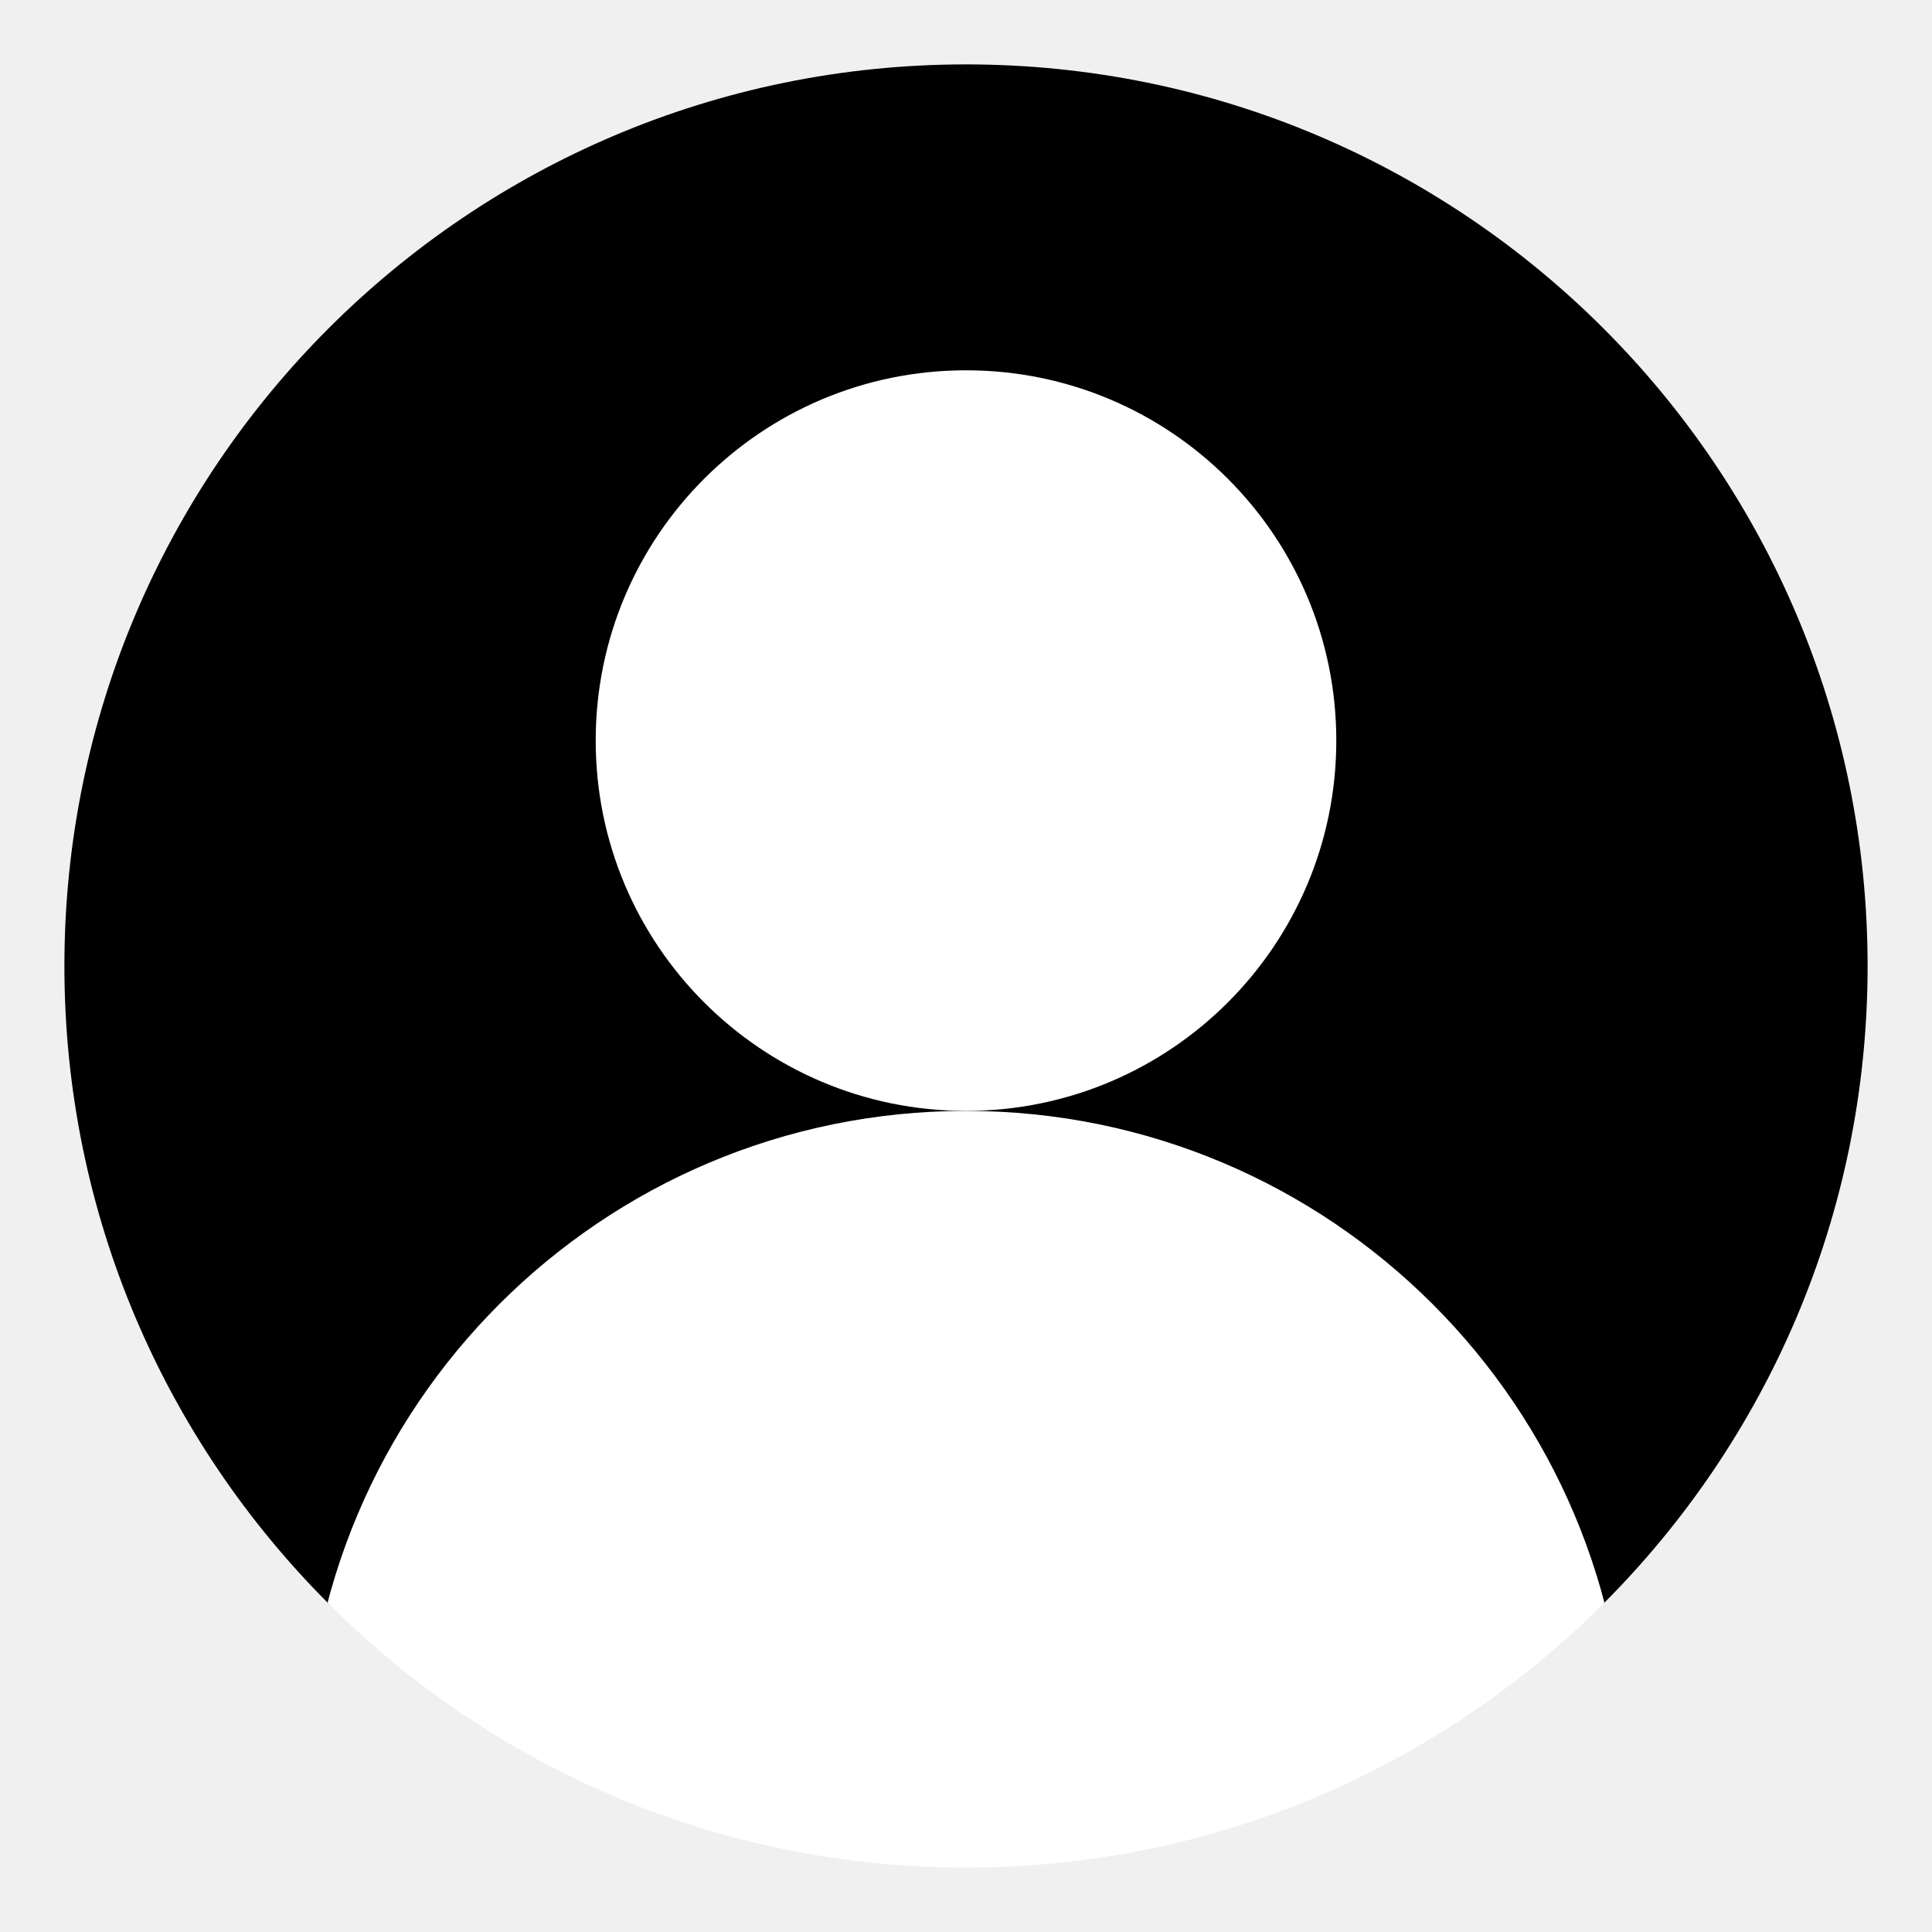
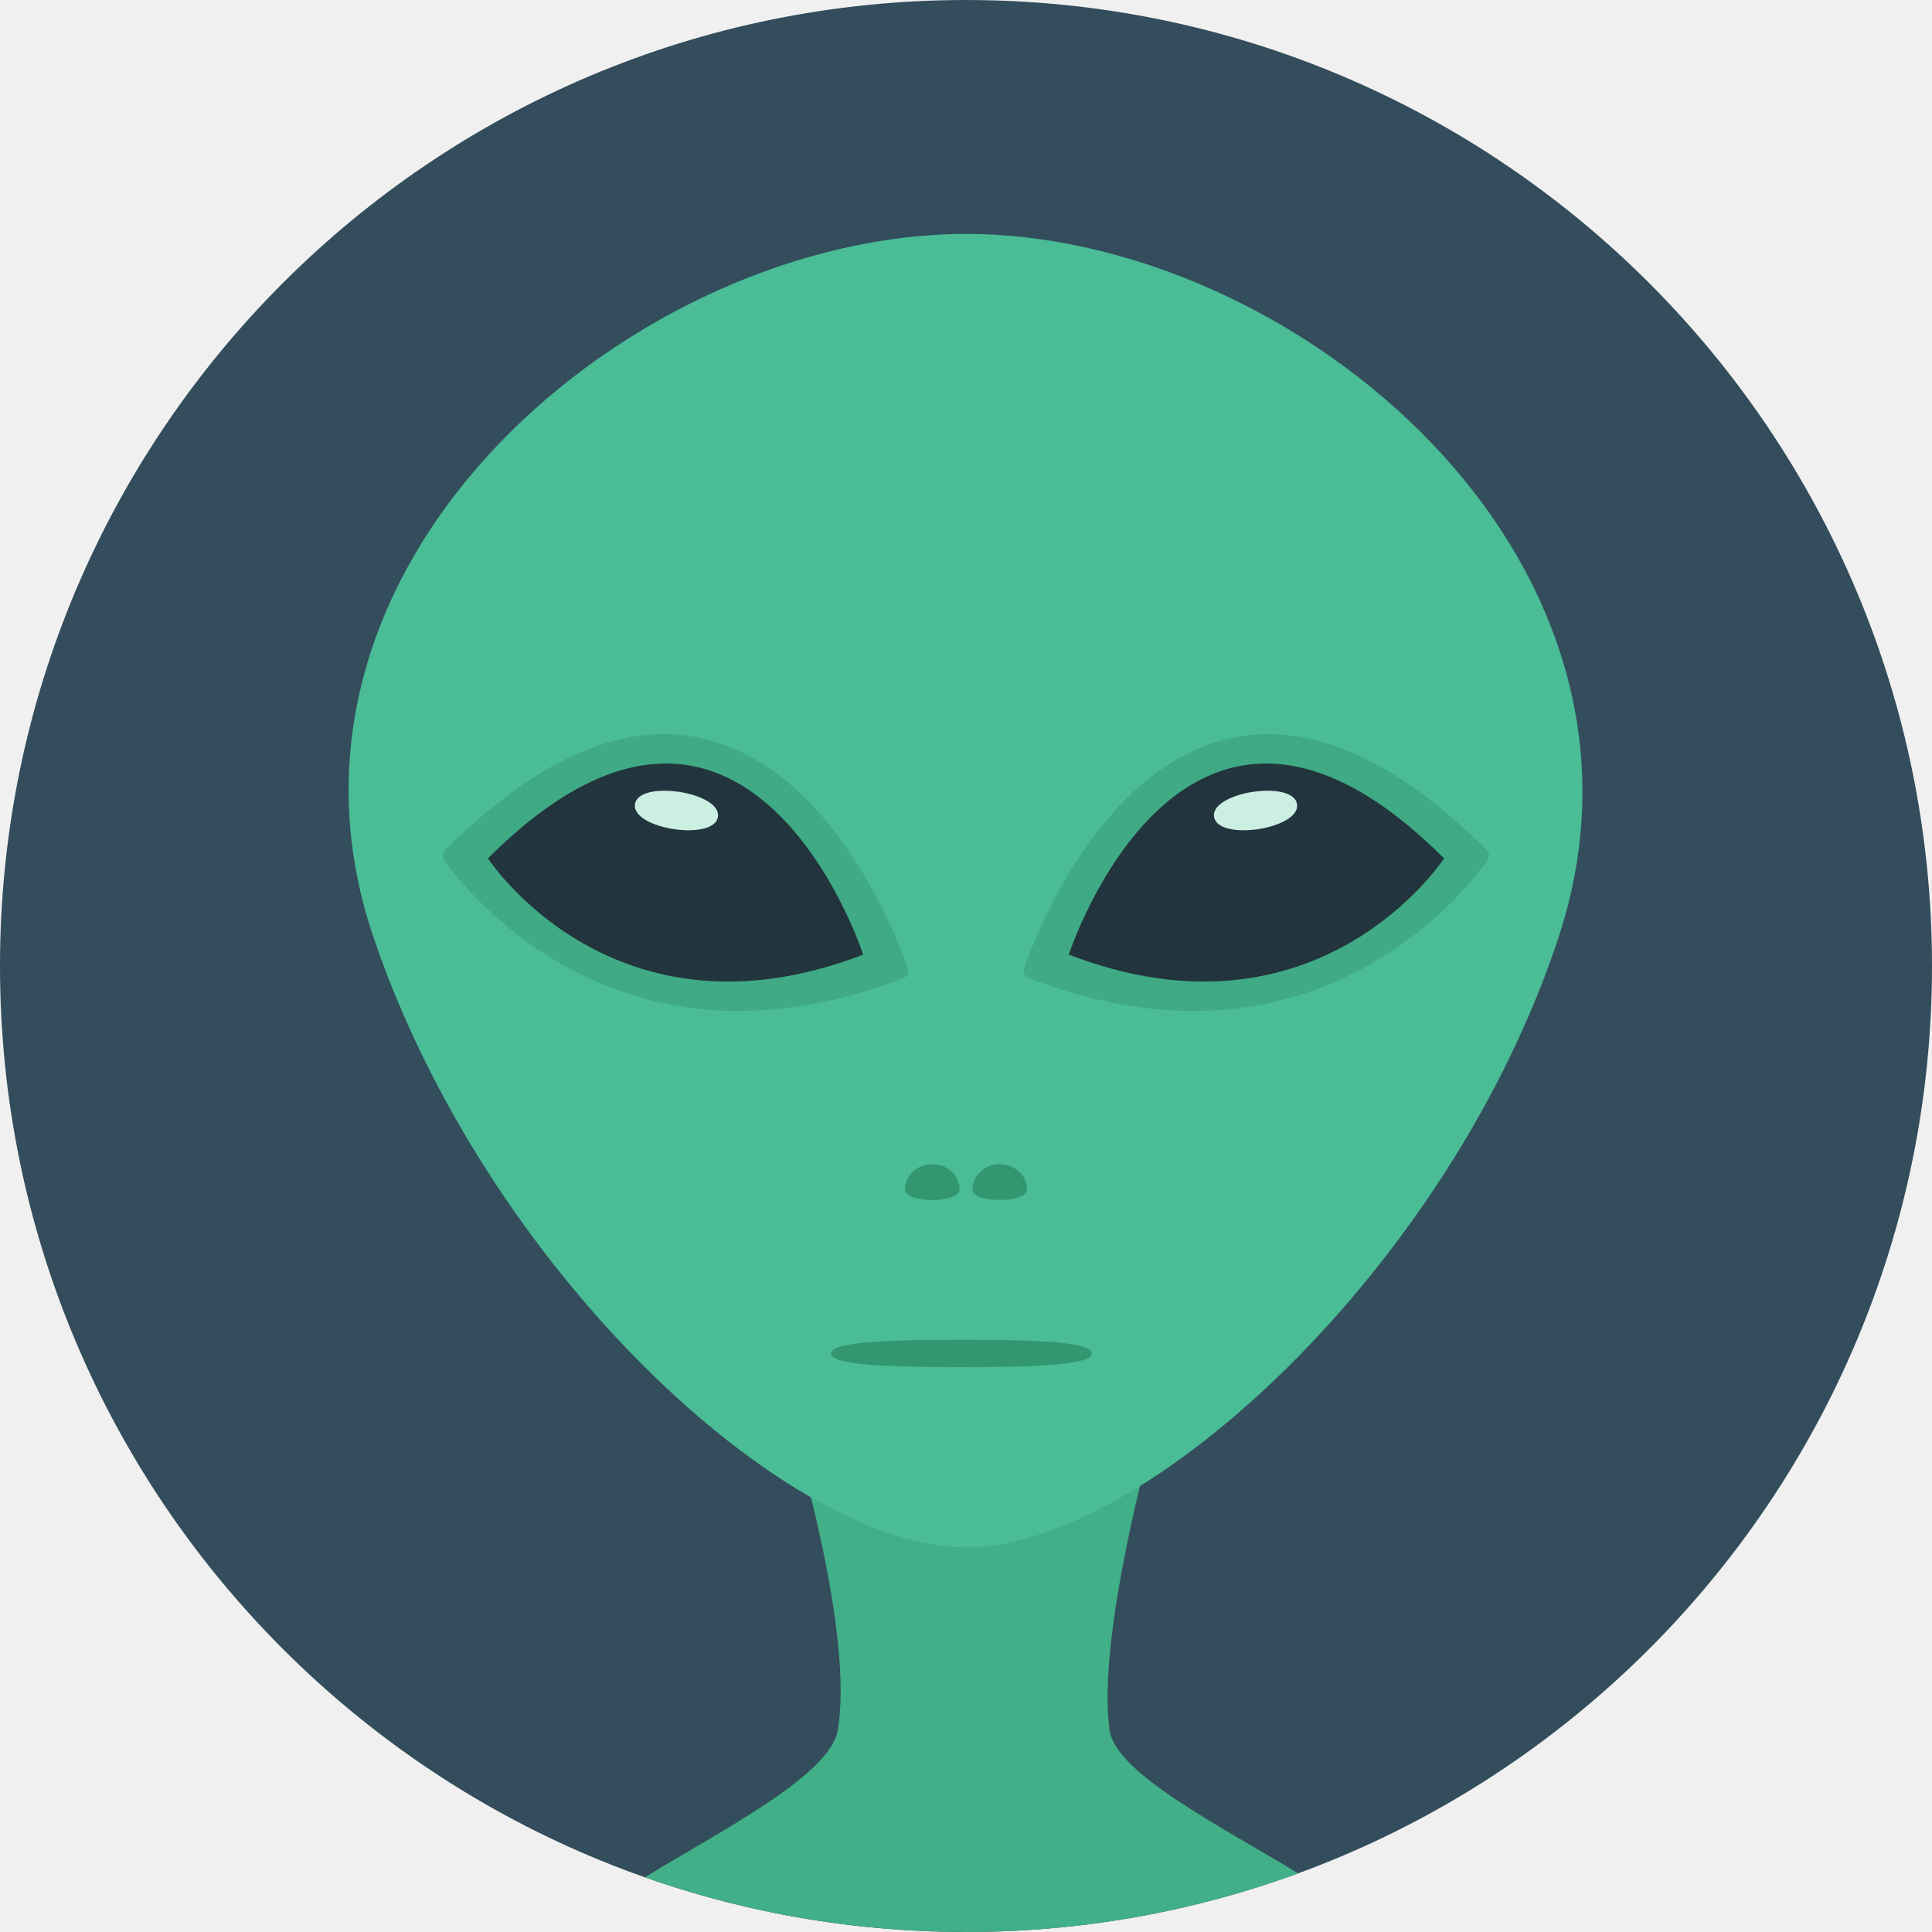
- <svg xmlns="http://www.w3.org/2000/svg" version="1.1" width="600" height="600" fill="white">
-   <defs>
-     <clipPath id="circular-border">
-       <circle cx="300" cy="300" r="280" />
-     </clipPath>
-     <clipPath id="avoid-antialiasing-bugs">
-       <rect width="100%" height="498" />
-     </clipPath>
-   </defs>
-   <circle cx="300" cy="300" r="280" fill="black" clip-path="url(#avoid-antialiasing-bugs)" />
-   <circle cx="300" cy="230" r="115" />
-   <circle cx="300" cy="550" r="205" clip-path="url(#circular-border)" />
+ <svg xmlns="http://www.w3.org/2000/svg" version="1.1" id="Layer_1" x="0px" y="0px" viewBox="0 0 496.159 496.159" style="enable-background:new 0 0 496.159 496.159;" xml:space="preserve">
+   <path style="fill:#334D5C;" d="M248.083,0.003C111.071,0.003,0,111.063,0,248.085c0,137.001,111.07,248.07,248.083,248.07  c137.006,0,248.076-111.069,248.076-248.07C496.159,111.062,385.089,0.003,248.083,0.003z" />
+   <path style="fill:#41AF87;" d="M284.971,444.412c-3.417-23.666,10.749-74.333,10.749-74.333h-91.333c0,0,15,50,10.747,74.306  c-2.053,11.734-30.589,26.045-49.518,37.715c25.803,9.092,53.553,14.056,82.467,14.056c29.975,0,58.708-5.316,85.308-15.058  C314.494,469.512,286.584,455.591,284.971,444.412z" />
+   <path style="fill:#4ABC96;" d="M248.087,60.075c-84.163,0-185.138,83.602-152.155,180.694  c28.98,85.31,106.067,156.643,152.155,156.643s124.239-72,152.155-156.643C432.351,143.414,332.25,60.075,248.087,60.075z" />
+   <path style="fill:#3FAA83;" d="M233.127,248.717c-0.198-0.611-4.971-15.14-14.987-29.905  c-13.437-19.808-29.903-30.277-47.619-30.277c-17.508,0-36.405,10.02-56.166,29.781c-0.668,0.668-0.778,1.712-0.263,2.504  c0.252,0.388,25.799,38.802,75.568,38.803c0.002,0,0.001,0,0.003,0c13.523,0,27.749-2.833,42.278-8.422  C232.935,250.82,233.455,249.728,233.127,248.717z" />
+   <path style="fill:#22343D;" d="M125.315,220.449c0,0,32.122,49.417,96.364,24.709C221.679,245.158,192.029,153.735,125.315,220.449z  " />
+   <path style="fill:#CBEFE1;" d="M163.072,206.517c-0.974,6.372,20.328,9.628,21.301,3.256  C185.348,203.401,164.045,200.144,163.072,206.517z" />
+   <path style="fill:#3FAA83;" d="M381.804,218.316c-19.761-19.761-38.658-29.781-56.166-29.781c-17.716,0-34.182,10.469-47.619,30.277  c-10.016,14.765-14.789,29.294-14.987,29.905c-0.328,1.011,0.192,2.103,1.185,2.484c14.53,5.588,28.756,8.422,42.281,8.422  c49.769,0,75.316-38.415,75.568-38.803C382.582,220.028,382.472,218.984,381.804,218.316z" />
+   <path style="fill:#22343D;" d="M274.481,245.158c64.242,24.708,96.364-24.709,96.364-24.709  C304.131,153.735,274.481,245.158,274.481,245.158z" />
+   <path style="fill:#CBEFE1;" d="M333.088,206.517c-0.974-6.373-22.276-3.117-21.301,3.256  C312.76,216.145,334.062,212.889,333.088,206.517z" />
+   <g>
+     <path style="fill:#329670;" d="M239.413,298.983c-3.866,0-7,2.91-7,6.5s14,3.59,14,0S243.28,298.983,239.413,298.983z" />
+     <path style="fill:#329670;" d="M256.747,298.983c-3.866,0-7,2.91-7,6.5s14,3.59,14,0S260.613,298.983,256.747,298.983z" />
+     <path style="fill:#329670;" d="M280.387,347.579c0,3.038-14.999,3.5-33.5,3.5s-33.5-0.462-33.5-3.5s14.999-3.5,33.5-3.5   S280.387,344.541,280.387,347.579z" />
+   </g>
+   <g>
+ </g>
+   <g>
+ </g>
+   <g>
+ </g>
+   <g>
+ </g>
+   <g>
+ </g>
+   <g>
+ </g>
+   <g>
+ </g>
+   <g>
+ </g>
+   <g>
+ </g>
+   <g>
+ </g>
+   <g>
+ </g>
+   <g>
+ </g>
+   <g>
+ </g>
+   <g>
+ </g>
+   <g>
+ </g>
</svg>
